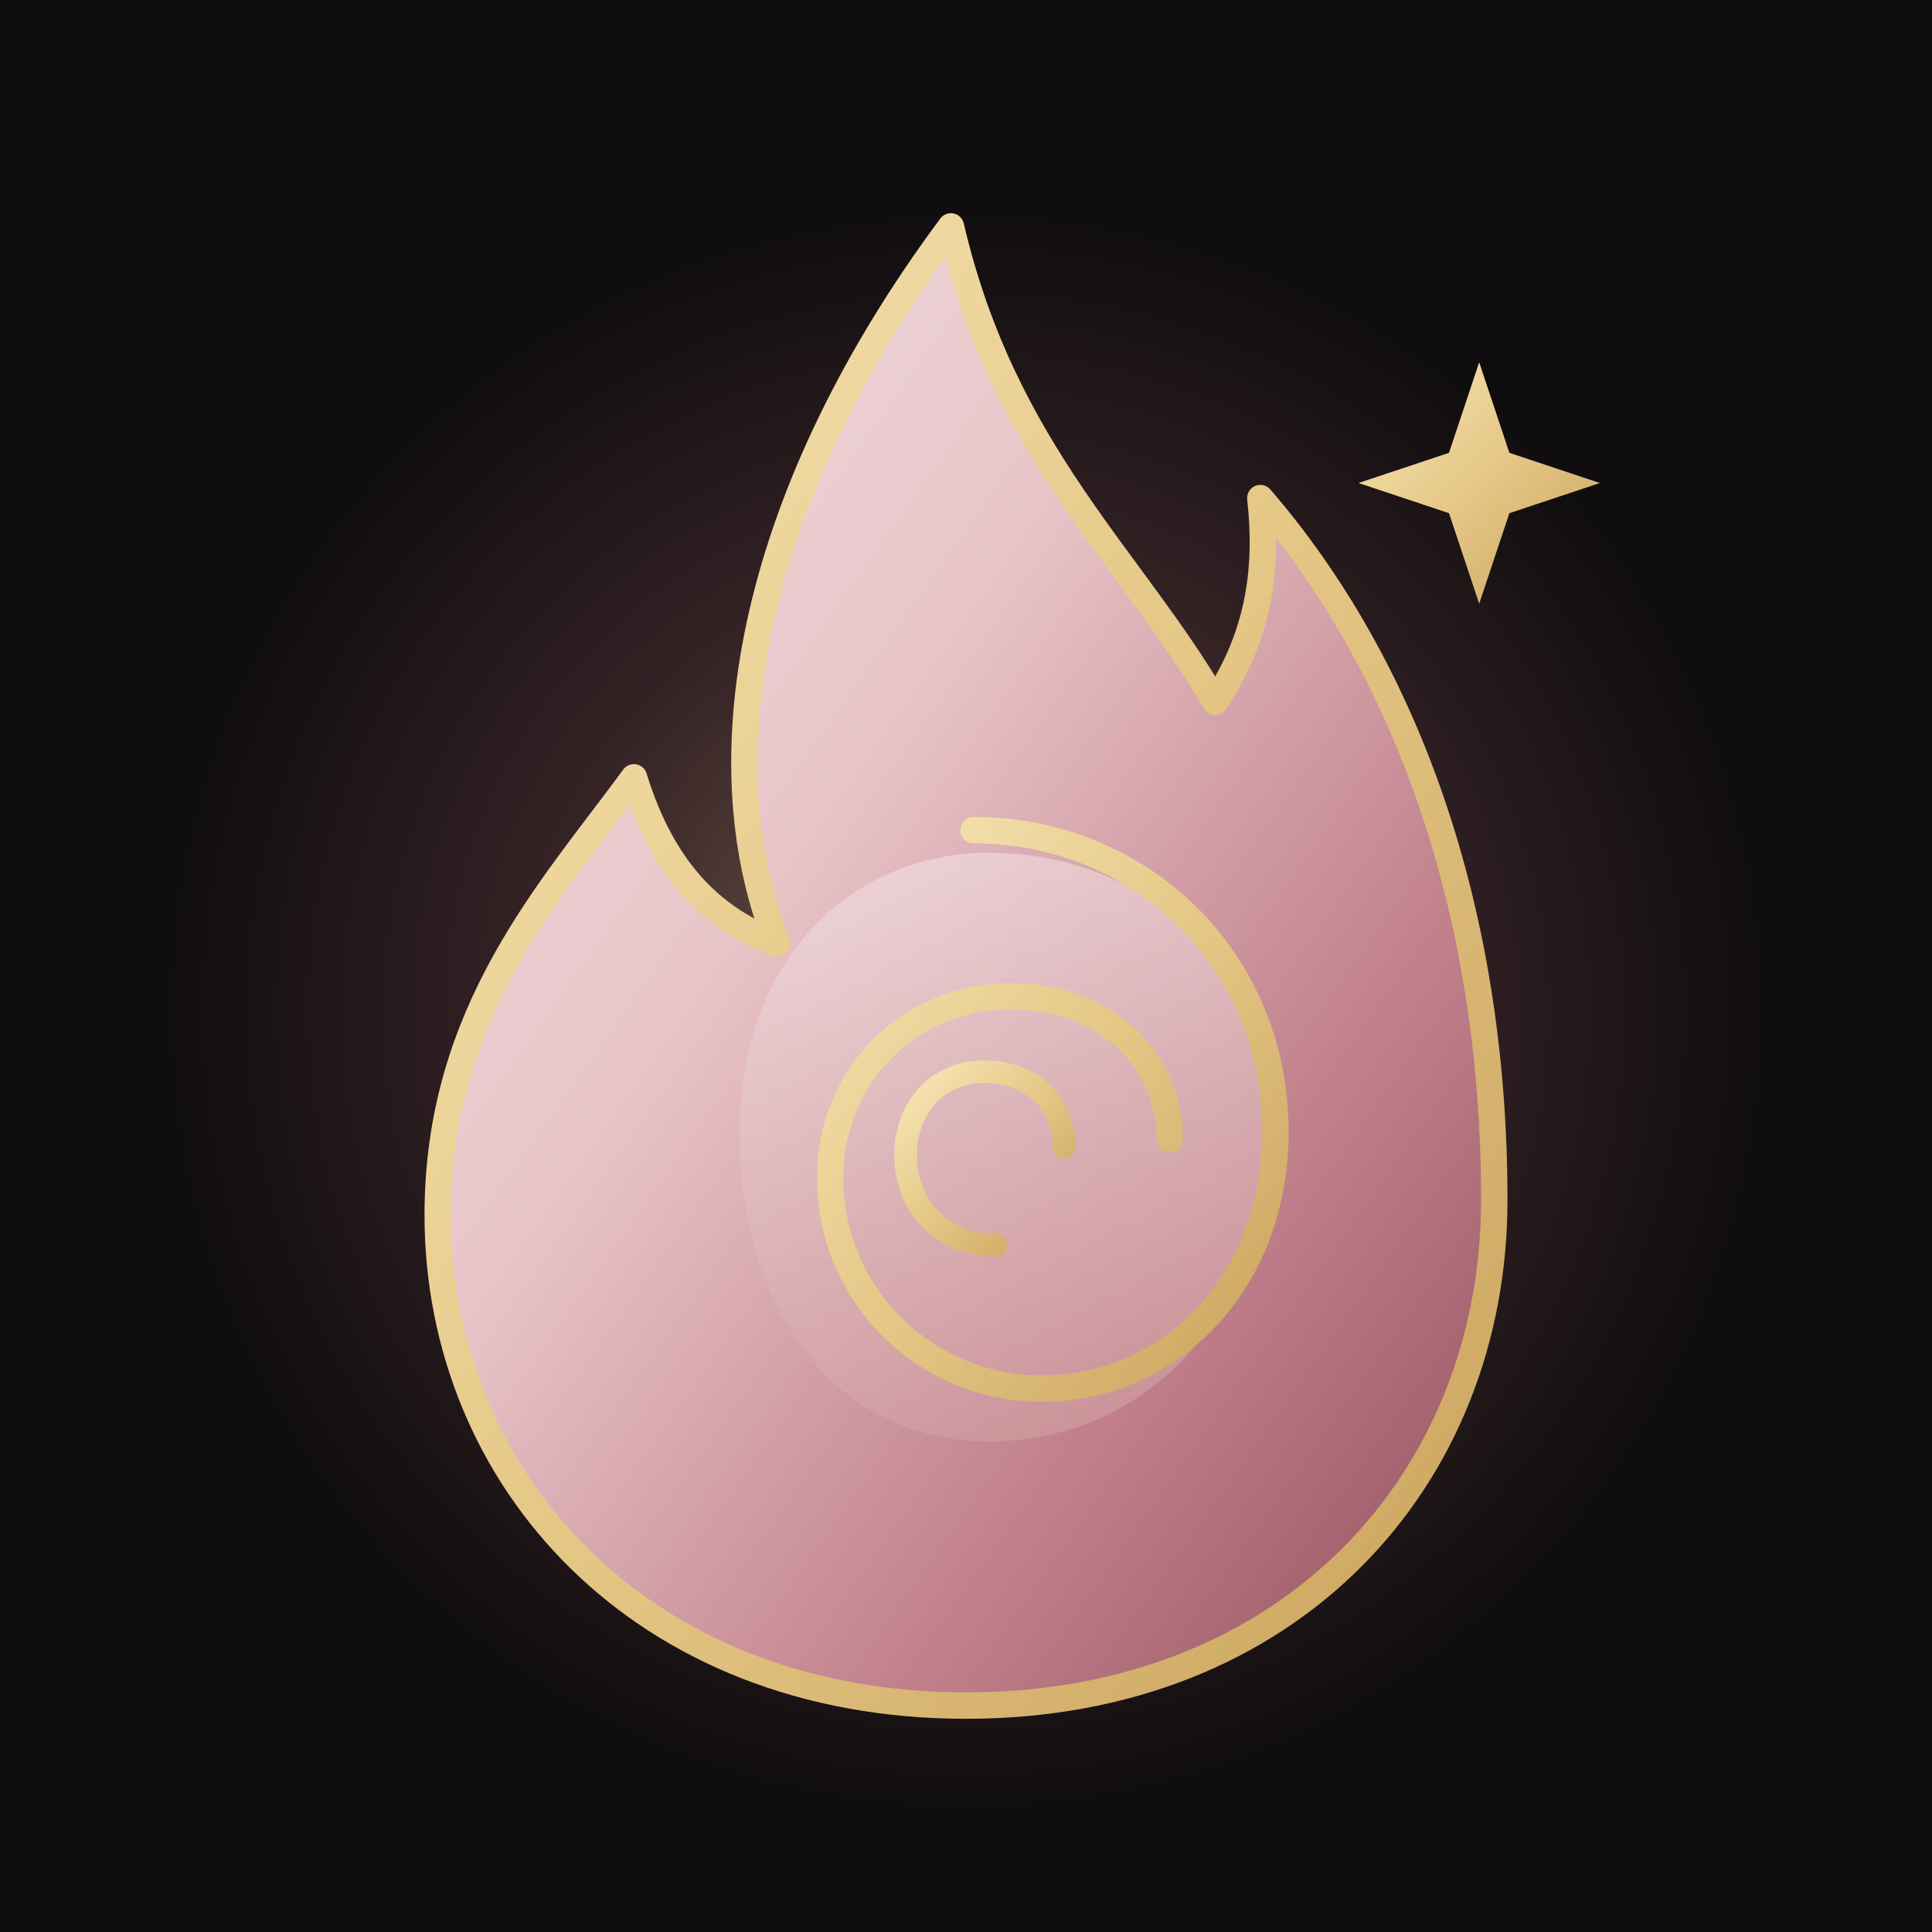
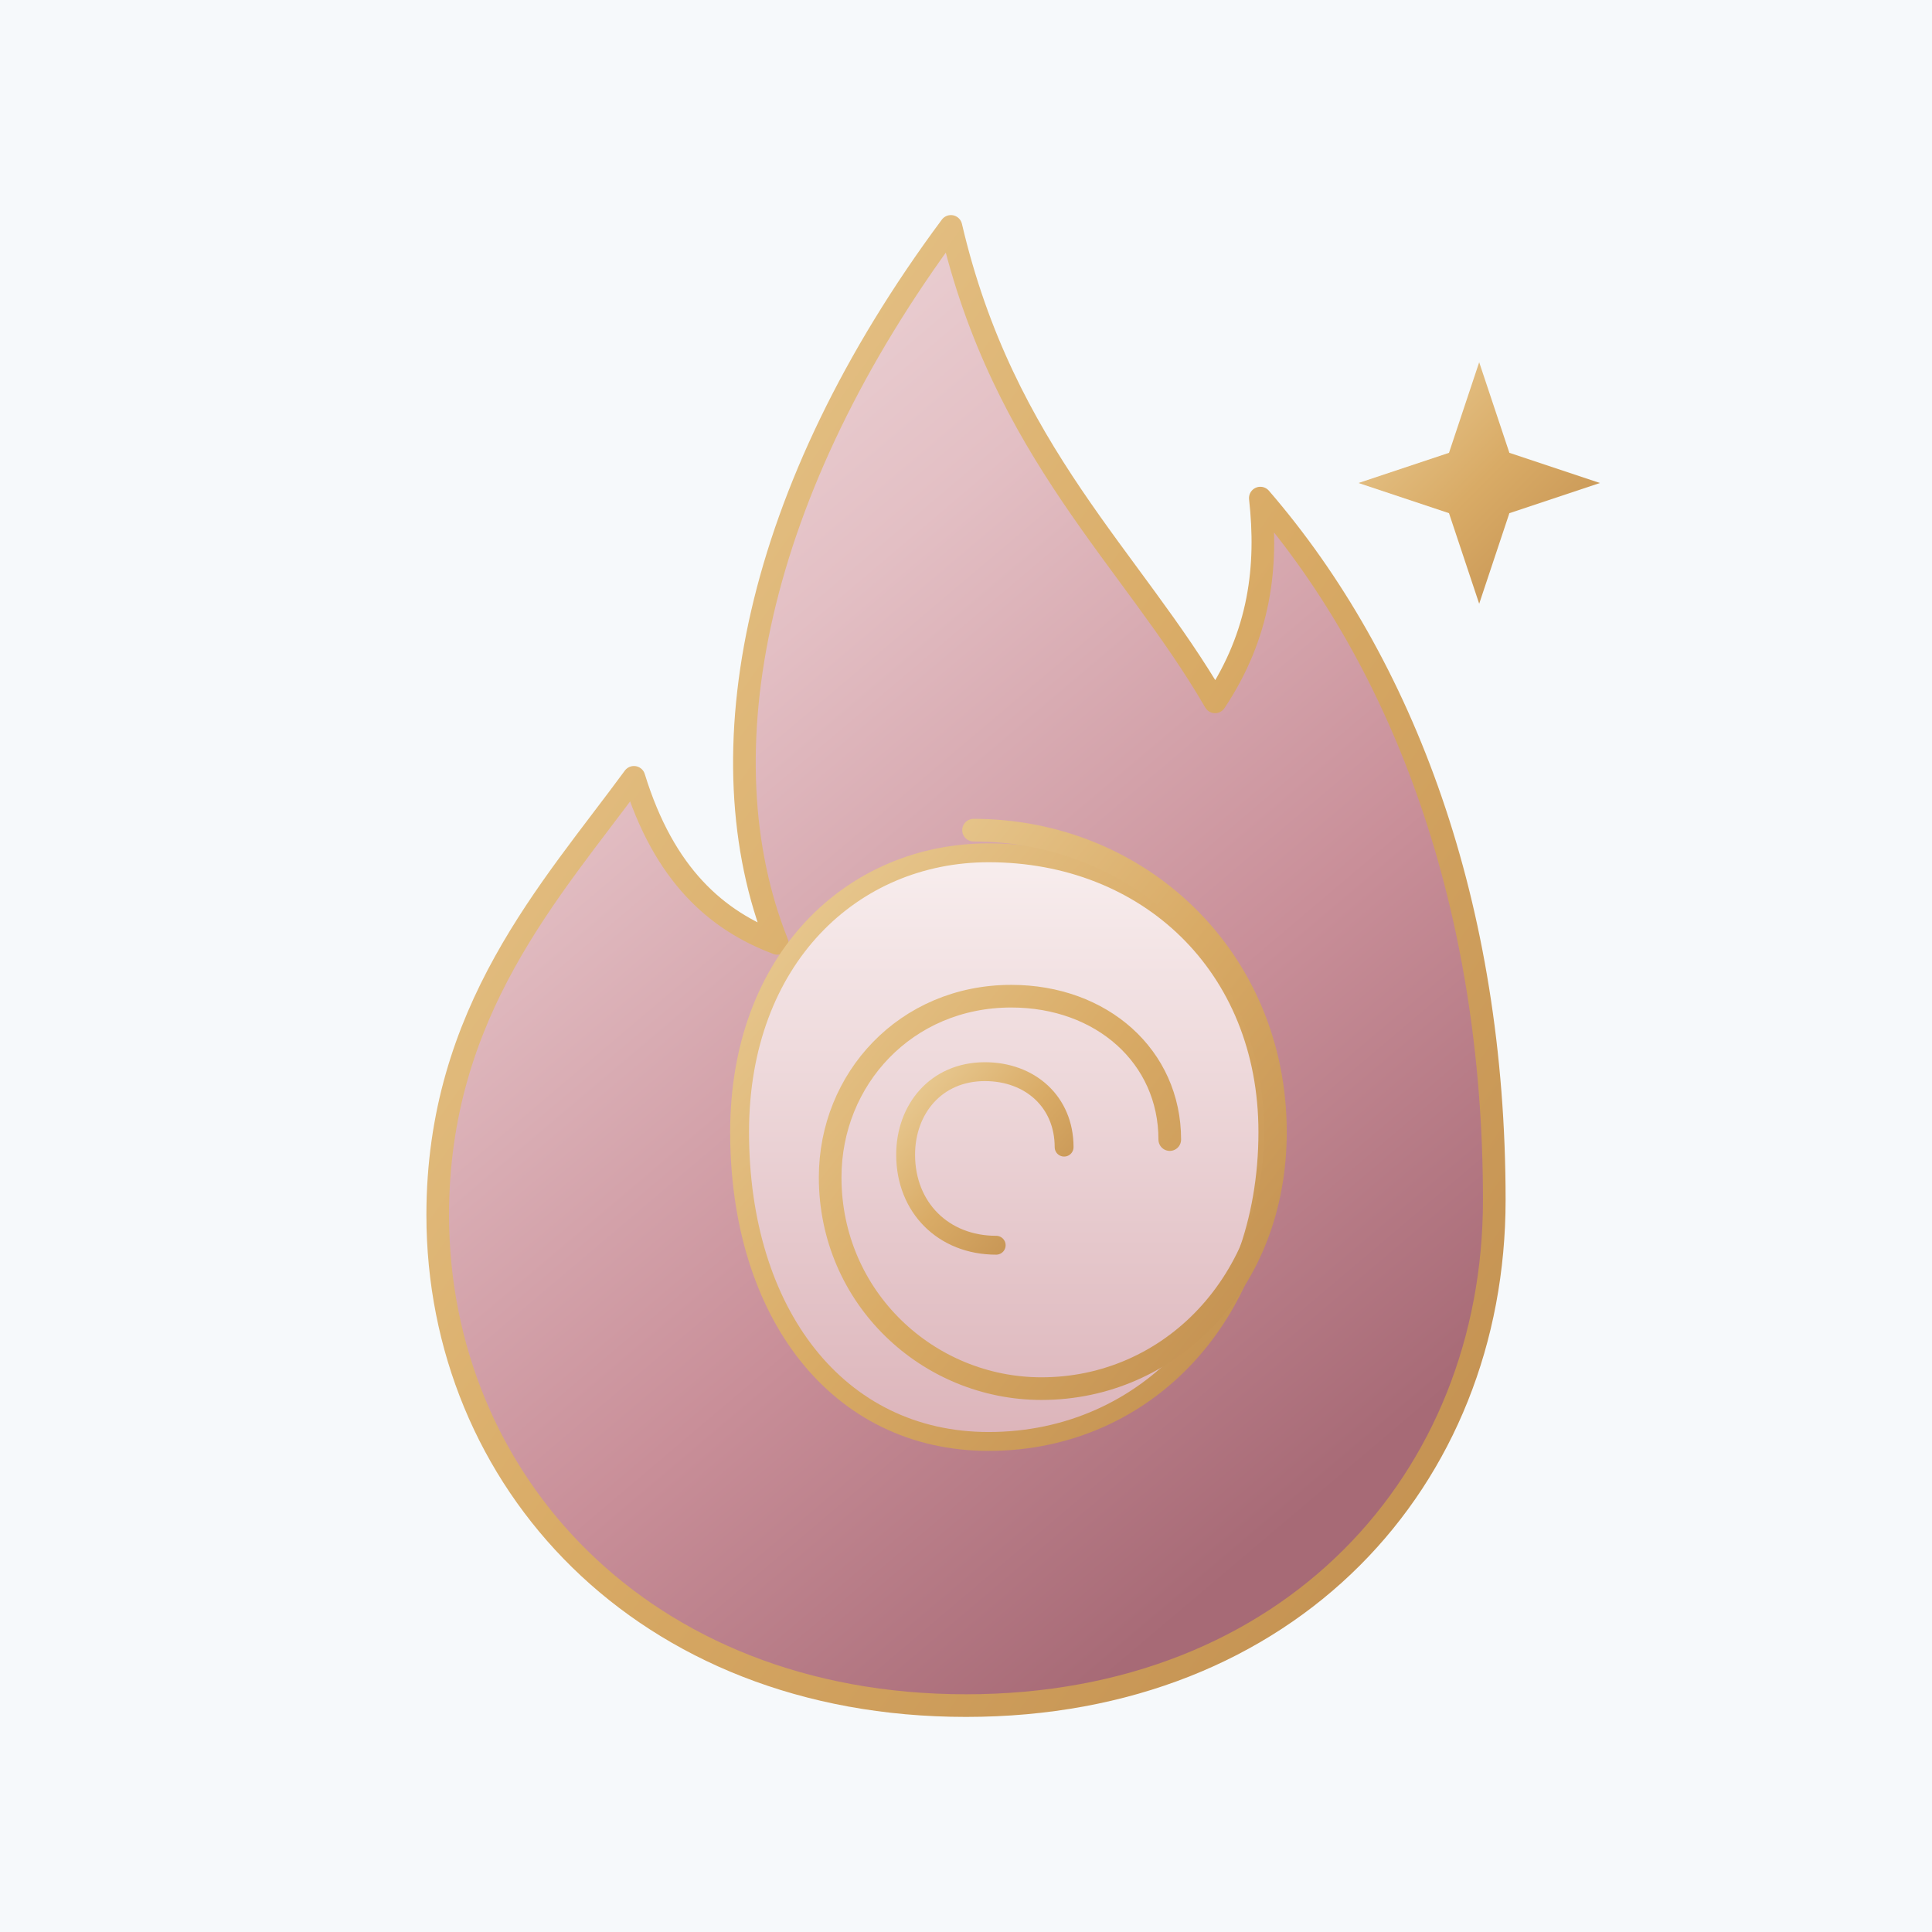
<svg xmlns="http://www.w3.org/2000/svg" viewBox="0 0 512 512" width="512" height="512" role="img" aria-label="NYALA — mawar api rose gold">
  <defs>
-     <linearGradient id="nyFlame" x1="0" y1="0" x2="1" y2="1">
-       <stop offset="0" stop-color="#f4e6e7" />
-       <stop offset=".38" stop-color="#e8c4c8" />
-       <stop offset=".72" stop-color="#c07f8a" />
-       <stop offset="1" stop-color="#8f4f5b" />
+     <linearGradient id="fg" x1="0" y1="0" x2="0.6" y2="1">
+       <stop offset="0" stop-color="#f3e3e4" />
+       <stop offset=".35" stop-color="#e3bfc4" />
+       <stop offset=".7" stop-color="#c98f99" />
+       <stop offset="1" stop-color="#a76a76" />
    </linearGradient>
-     <linearGradient id="nyGold" x1="0" y1="0" x2="1" y2="1">
-       <stop offset="0" stop-color="#f7e7b6" />
-       <stop offset=".5" stop-color="#e5c786" />
-       <stop offset="1" stop-color="#c9a35c" />
+     <linearGradient id="gg" x1="0" y1="0" x2="1" y2="1">
+       <stop offset="0" stop-color="#eacd97" />
+       <stop offset=".5" stop-color="#d9ab66" />
+       <stop offset="1" stop-color="#c08d4e" />
    </linearGradient>
-     <linearGradient id="nyCup" x1="0" y1="0" x2="0" y2="1">
-       <stop offset="0" stop-color="#f6e9ea" />
-       <stop offset="1" stop-color="#d4a5a5" />
+     <linearGradient id="cg" x1="0" y1="0" x2="0" y2="1">
+       <stop offset="0" stop-color="#f8eeee" />
+       <stop offset="1" stop-color="#dcb4ba" />
    </linearGradient>
-     <radialGradient id="nyGlow" cx=".5" cy=".5" r=".5">
-       <stop offset="0" stop-color="#e5c786" stop-opacity=".5" />
-       <stop offset=".55" stop-color="#b76e79" stop-opacity=".22" />
-       <stop offset="1" stop-color="#b76e79" stop-opacity="0" />
-     </radialGradient>
  </defs>
-   <rect width="512" height="512" fill="#0e0c0d" />
-   <ellipse cx="256" cy="268" rx="214" ry="214" fill="url(#nyGlow)" />
-   <path d="M256 452C170 452 116 392 116 322C116 268 146 236 168 206C176 232 190 244 206 250C186 200 200 130 252 60C266 120 300 148 322 186C334 168 336 150 334 132C372 176 396 240 396 318C396 392 342 452 256 452Z" fill="url(#nyFlame)" stroke="url(#nyGold)" stroke-width="7" stroke-linejoin="round" />
-   <path d="M196 300C196 254 226 226 262 226C304 226 336 256 336 300C336 348 304 382 262 382C222 382 196 348 196 300Z" fill="url(#nyCup)" opacity=".5" />
-   <path d="M310 302C310 280 292 264 268 264C240 264 220 286 220 312C220 344 246 368 276 368C310 368 338 340 338 300C338 254 302 220 258 220" fill="none" stroke="url(#nyGold)" stroke-width="7" stroke-linecap="round" />
-   <path d="M282 304C282 292 273 284 261 284C248 284 240 294 240 306C240 320 250 330 264 330" fill="none" stroke="url(#nyGold)" stroke-width="6" stroke-linecap="round" />
-   <path d="M392 96L400 120L424 128L400 136L392 160L384 136L360 128L384 120Z" fill="url(#nyGold)" />
+   <rect width="512" height="512" fill="#f6f9fb" />
+   <path d="M256 452C170 452 116 392 116 322C116 268 146 236 168 206C176 232 190 244 206 250C186 200 200 130 252 60C266 120 300 148 322 186C334 168 336 150 334 132C372 176 396 240 396 318C396 392 342 452 256 452Z" fill="url(#fg)" stroke="url(#gg)" stroke-width="6" stroke-linejoin="round" />
+   <path d="M196 300C196 254 226 226 262 226C304 226 336 256 336 300C336 348 304 382 262 382C222 382 196 348 196 300Z" fill="url(#cg)" stroke="url(#gg)" stroke-width="5" stroke-linejoin="round" />
+   <path d="M310 302C310 280 292 264 268 264C240 264 220 286 220 312C220 344 246 368 276 368C310 368 338 340 338 300C338 254 302 220 258 220" fill="none" stroke="url(#gg)" stroke-width="6" stroke-linecap="round" />
+   <path d="M282 304C282 292 273 284 261 284C248 284 240 294 240 306C240 320 250 330 264 330" fill="none" stroke="url(#gg)" stroke-width="5" stroke-linecap="round" />
+   <path d="M392 96L400 120L424 128L400 136L392 160L384 136L360 128L384 120Z" fill="url(#gg)" />
</svg>
